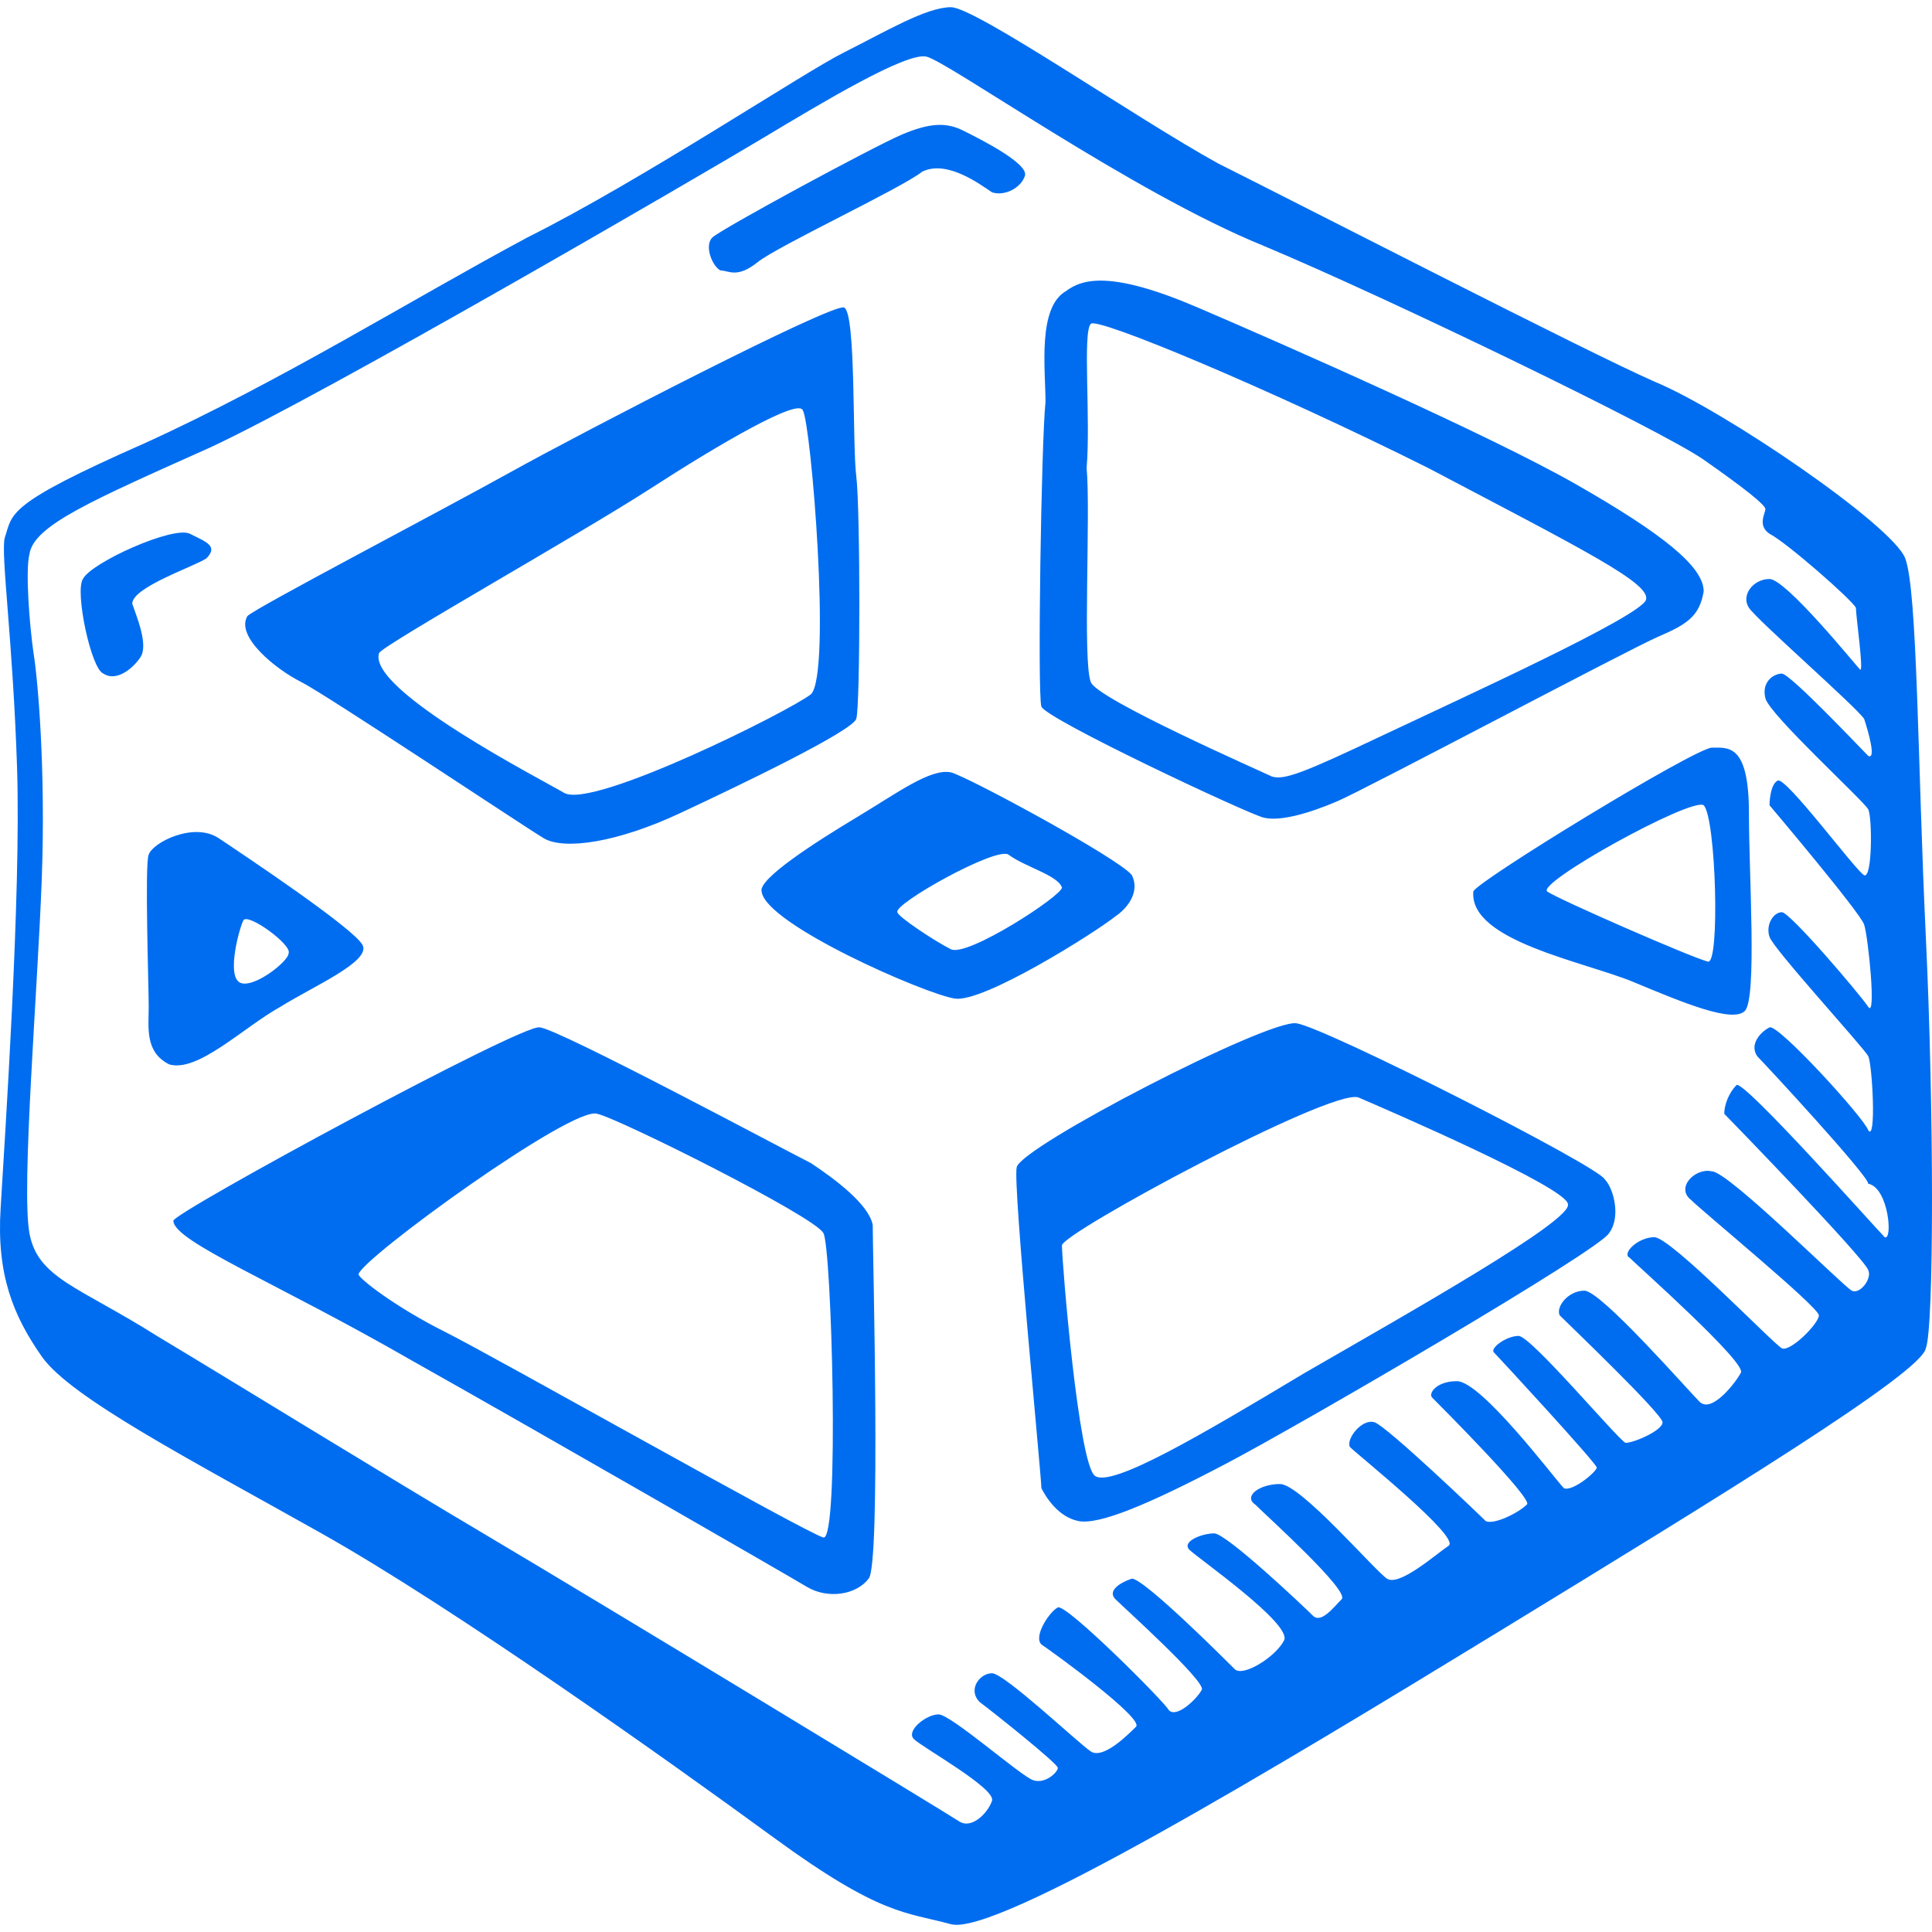
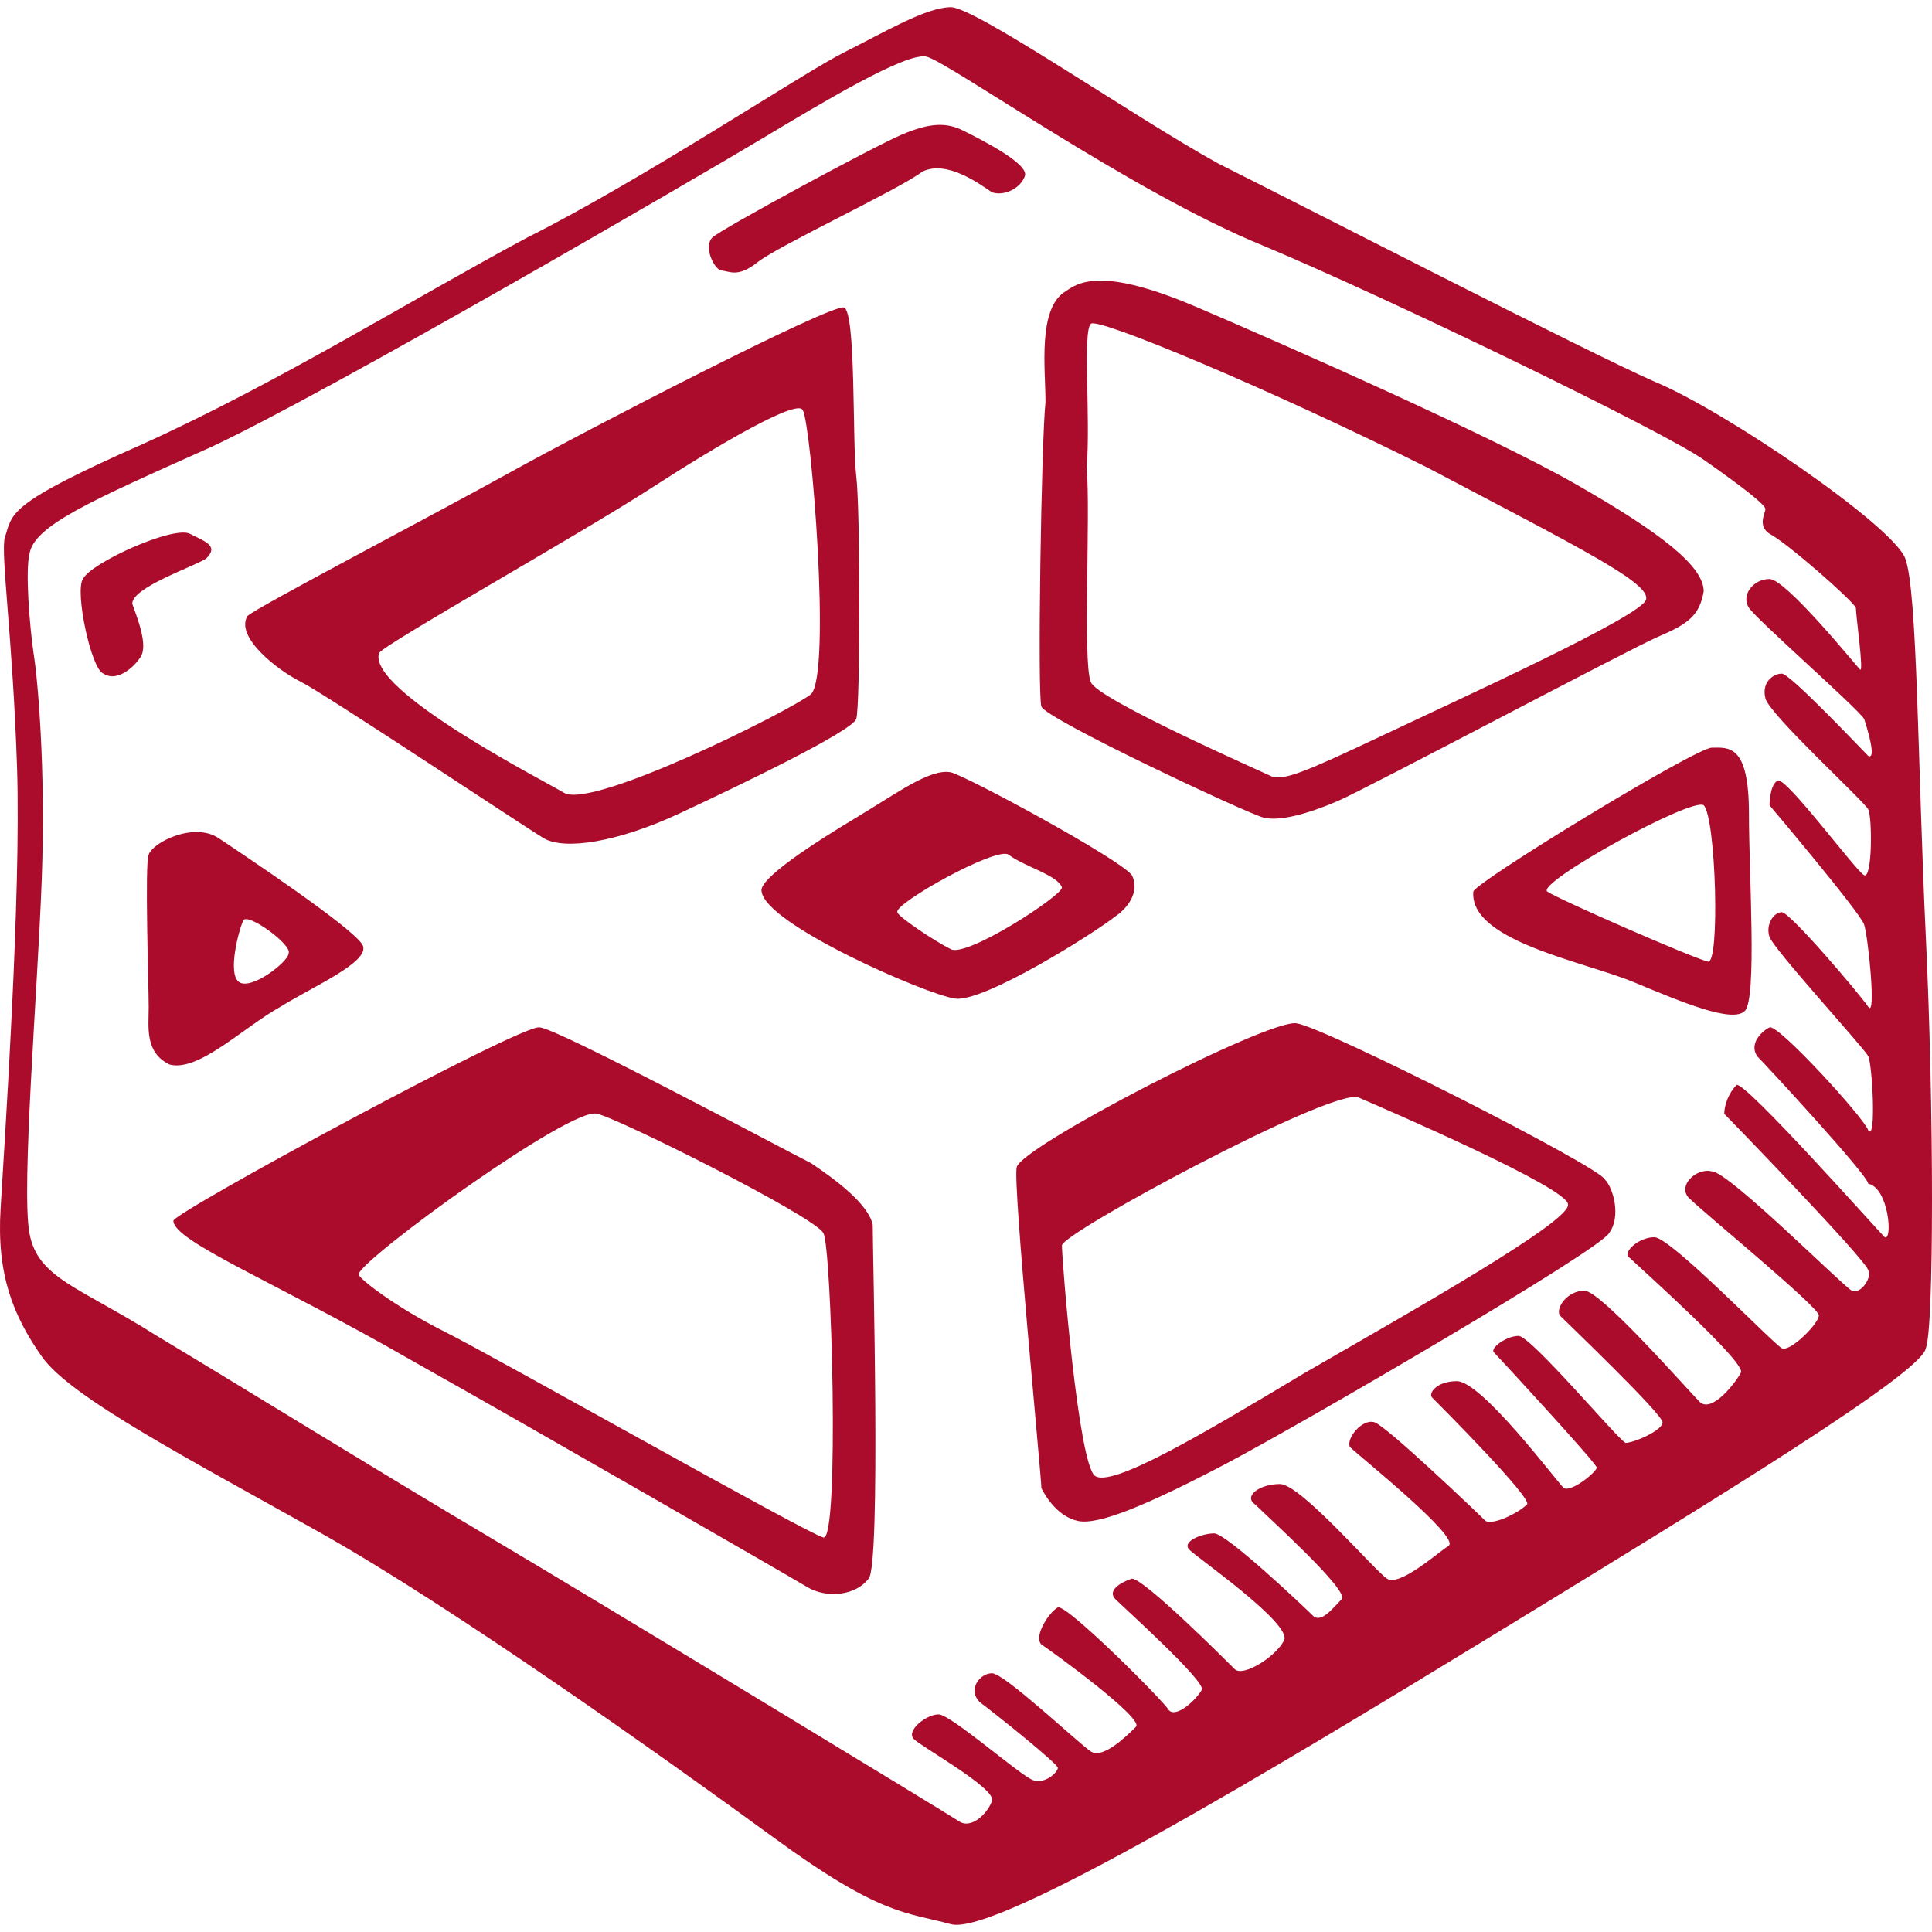
<svg xmlns="http://www.w3.org/2000/svg" version="1.1" id="Capa_1" x="0px" y="0px" viewBox="0 0 46.965 46.965" style="enable-background:new 0 0 46.965 46.965;" xml:space="preserve" width="512px" height="512px">
-   <path id="codepen" d="M46.815,22.775c-0.2-4.2-0.2-8.4-0.5-9.2c-0.3-0.8-4.4-3.6-6.1-4.3c-1.6-0.7-8.6-4.3-10.6-5.3  c-2-1.1-5.9-3.8-6.5-3.8s-1.6,0.6-2.6,1.1s-4.9,3.1-7.7,4.5c-2.8,1.5-6,3.5-9.3,5c-3.4,1.5-3.2,1.7-3.4,2.3  c-0.1,0.4,0.2,2.5,0.3,5.6c0.1,3.1-0.3,9-0.4,10.7c-0.1,1.6,0.3,2.6,1,3.6s3.6,2.5,6.8,4.3c3.2,1.8,8.4,5.5,11,7.4s3.2,1.8,4.3,2.1  c1.1,0.3,7.9-3.8,13.3-7.1c5.4-3.3,10.3-6.3,10.4-6.9C47.015,32.275,47.015,26.975,46.815,22.775z M45.815,30.075  c-0.2-0.2-3.4-3.8-3.6-3.7c-0.2,0.2-0.3,0.5-0.3,0.7c0.1,0.1,3.4,3.5,3.5,3.8c0.1,0.2-0.2,0.6-0.4,0.5c-0.2-0.1-3-2.9-3.4-2.9  c-0.4-0.1-0.9,0.4-0.5,0.7c0.3,0.3,3.1,2.6,3.1,2.8c0,0.2-0.7,0.9-0.9,0.8c-0.2-0.1-2.7-2.7-3.1-2.7s-0.8,0.4-0.6,0.5  c0.2,0.2,2.9,2.6,2.7,2.8c-0.1,0.2-0.7,1-1,0.7s-2.4-2.7-2.8-2.7s-0.7,0.4-0.6,0.6c0.2,0.2,2.5,2.4,2.5,2.6s-0.7,0.5-0.9,0.5  c-0.2-0.1-2.3-2.6-2.6-2.6s-0.7,0.3-0.6,0.4s2.5,2.7,2.5,2.8s-0.6,0.6-0.8,0.5c-0.2-0.2-2-2.6-2.6-2.6c-0.5,0-0.7,0.3-0.6,0.4  s2.5,2.5,2.3,2.6c-0.2,0.2-0.8,0.5-1,0.4c-0.2-0.2-2.4-2.3-2.7-2.4c-0.3-0.1-0.7,0.4-0.6,0.6c0.2,0.2,2.7,2.2,2.4,2.4  c-0.3,0.2-1.2,1-1.5,0.8s-2.1-2.3-2.6-2.3s-0.9,0.3-0.6,0.5c0.3,0.3,2.3,2.1,2.1,2.3c-0.2,0.2-0.5,0.6-0.7,0.4c-0.2-0.2-2.1-2-2.4-2  s-0.8,0.2-0.6,0.4s2.5,1.8,2.3,2.2s-1,0.9-1.2,0.7c-0.2-0.2-2.2-2.2-2.5-2.2c-0.3,0.1-0.6,0.3-0.4,0.5s2.2,2,2.1,2.2  s-0.6,0.7-0.8,0.5c-0.1-0.2-2.5-2.6-2.7-2.5s-0.6,0.7-0.4,0.9c0.3,0.2,2.5,1.8,2.3,2s-0.8,0.8-1.1,0.6s-2.1-1.9-2.4-1.9  s-0.6,0.4-0.3,0.7c0.4,0.3,1.9,1.5,1.9,1.6s-0.3,0.4-0.6,0.3c-0.3-0.1-2-1.6-2.3-1.6s-0.8,0.4-0.6,0.6c0.2,0.2,2,1.2,1.9,1.5  s-0.5,0.7-0.8,0.5s-8.7-5.3-11.4-6.9c-2.7-1.6-6.1-3.7-8.1-4.9c-1.9-1.2-2.9-1.4-3.1-2.5s0.2-5.9,0.3-8.6c0.1-2.7-0.1-4.9-0.2-5.5  c-0.1-0.7-0.2-2-0.1-2.4c0.1-0.7,1.5-1.3,4.4-2.6c2.8-1.3,11.9-6.6,13.4-7.5s3.5-2.1,4-2s5,3.3,8.2,4.6c3.1,1.3,9.7,4.5,10.7,5.2  s1.5,1.1,1.5,1.2s-0.2,0.4,0.1,0.6c0.4,0.2,2,1.6,2.1,1.8c0,0.2,0.2,1.6,0.1,1.5s-1.8-2.2-2.2-2.2s-0.7,0.4-0.5,0.7  c0.2,0.3,2.6,2.4,2.8,2.7c0.1,0.3,0.3,1,0.1,0.9c-0.2-0.2-1.9-2-2.1-2s-0.5,0.2-0.4,0.6s2.4,2.5,2.5,2.7s0.1,1.7-0.1,1.6  s-1.9-2.4-2.1-2.3s-0.2,0.6-0.2,0.6s2.2,2.6,2.3,2.9s0.3,2.3,0.1,2c-0.2-0.3-1.9-2.3-2.1-2.3s-0.4,0.3-0.3,0.6s2.3,2.7,2.4,2.9  c0.1,0.2,0.2,2.1,0,1.8c-0.1-0.3-2.2-2.6-2.4-2.5s-0.5,0.4-0.3,0.7c0.2,0.2,2.7,2.9,2.7,3.1  C45.915,28.875,46.015,30.175,45.815,30.075z M7.315,16.575c0.6,0.3,5.4,3.5,5.9,3.8s1.8,0.1,3.3-0.6s4.2-2,4.3-2.3s0.1-5.1,0-5.9  s0-4-0.3-4.1s-6.3,3-8.1,4s-6.2,3.3-6.4,3.5C5.715,15.475,6.715,16.275,7.315,16.575z M9.215,15.875c0.1-0.2,4.9-2.9,6.6-4  s3.6-2.2,3.7-1.9c0.2,0.3,0.7,6.4,0.2,6.9c-0.5,0.4-5.3,2.8-6,2.4C13.215,18.975,8.915,16.775,9.215,15.875z M25.315,17.175  c0.1,0.3,5,2.6,5.4,2.7s1.1-0.1,1.8-0.4c0.7-0.3,7.1-3.7,7.8-4c0.7-0.3,1-0.5,1.1-1.1c0-0.6-1-1.4-3.1-2.6s-7.1-3.4-9.2-4.3  s-2.8-0.7-3.2-0.4c-0.7,0.4-0.5,1.9-0.5,2.7C25.315,10.675,25.215,16.875,25.315,17.175z M26.515,7.875c0.1-0.2,4.4,1.6,8.2,3.5  c3.8,2,5.4,2.8,5.3,3.2s-4.5,2.4-6.4,3.3c-1.9,0.9-2.4,1.1-2.7,1c-0.2-0.1-4.3-1.9-4.4-2.3c-0.2-0.5,0-4.1-0.1-5.2  C26.515,10.175,26.315,8.075,26.515,7.875z M27.515,21.275c-0.3-0.4-4-2.4-4.4-2.5c-0.5-0.1-1.3,0.5-2.3,1.1s-2.4,1.5-2.3,1.8  c0.1,0.8,4,2.5,4.7,2.6s3.4-1.6,3.9-2C27.415,22.075,27.715,21.675,27.515,21.275z M23.115,23.075c-0.4-0.2-1.3-0.8-1.3-0.9  c-0.1-0.2,2.4-1.6,2.7-1.4c0.4,0.3,1.2,0.5,1.3,0.8C25.815,21.775,23.515,23.275,23.115,23.075z M18.415,6.375  c0.5-0.4,3.5-1.8,4-2.2c0.6-0.3,1.4,0.3,1.7,0.5c0.3,0.1,0.7-0.1,0.8-0.4c0.1-0.3-1.1-0.9-1.5-1.1s-0.8-0.2-1.5,0.1  c-0.7,0.3-4.4,2.3-4.6,2.5s0,0.7,0.2,0.8C17.715,6.575,17.915,6.775,18.415,6.375z M5.015,13.575c0.3-0.3,0-0.4-0.4-0.6  s-2.4,0.7-2.6,1.1c-0.2,0.3,0.2,2.2,0.5,2.3c0.3,0.2,0.7-0.1,0.9-0.4c0.2-0.3-0.1-1-0.2-1.3C3.215,14.275,4.715,13.775,5.015,13.575  z M6.815,24.475c0.8-0.5,2.2-1.1,2-1.5s-2.9-2.2-3.5-2.6s-1.6,0.1-1.7,0.4c-0.1,0.2,0,3.2,0,3.7s-0.1,1.1,0.5,1.4  C4.815,26.075,5.915,24.975,6.815,24.475z M5.915,22.375c0.1-0.2,1.2,0.6,1.1,0.8c0,0.2-0.9,0.9-1.2,0.7S5.815,22.575,5.915,22.375z   M19.715,28.275c-0.6-0.3-6.2-3.3-6.6-3.3c-0.4-0.1-8.9,4.5-8.9,4.7c0,0.5,2.5,1.5,5.8,3.4c3.2,1.8,9.1,5.2,9.6,5.5s1.2,0.2,1.5-0.2  c0.3-0.3,0.1-7.9,0.1-8.6C21.115,29.275,20.315,28.675,19.715,28.275z M20.015,37.375c-0.4-0.1-8-4.4-9.2-5s-2.1-1.3-2.1-1.4  c0.1-0.4,5.2-4.1,5.8-3.9c0.5,0.1,5.3,2.5,5.5,2.9C20.215,30.275,20.415,37.475,20.015,37.375z M31.515,24.875  c-0.7-0.1-6.7,3-6.8,3.5c-0.1,0.4,0.6,7.5,0.6,7.8c0.1,0.2,0.4,0.7,0.9,0.8c0.5,0.1,1.7-0.4,3.6-1.4s9.1-5.2,9.3-5.6  c0.3-0.4,0.1-1.1-0.1-1.3C38.915,28.375,32.215,24.975,31.515,24.875z M31.715,33.375c-2.5,1.5-4.7,2.8-5.1,2.5s-0.8-5.2-0.8-5.6  c0-0.3,6.5-3.8,7.2-3.6c0.7,0.3,5.1,2.2,5.1,2.6C38.215,29.675,34.315,31.875,31.715,33.375z M41.615,18.175c-0.4,0-5.8,3.3-5.8,3.5  c-0.1,1.2,2.7,1.7,3.9,2.2c1.2,0.5,2.4,1,2.7,0.7s0.1-3.3,0.1-4.8C42.515,18.075,42.015,18.175,41.615,18.175z M41.515,23.375  c-0.4-0.1-3.6-1.5-3.9-1.7s3.5-2.3,3.8-2.1C41.715,19.875,41.815,23.475,41.515,23.375z" fill="#006DF0" />
+   <path id="codepen" d="M46.815,22.775c-0.2-4.2-0.2-8.4-0.5-9.2c-0.3-0.8-4.4-3.6-6.1-4.3c-1.6-0.7-8.6-4.3-10.6-5.3  c-2-1.1-5.9-3.8-6.5-3.8s-1.6,0.6-2.6,1.1s-4.9,3.1-7.7,4.5c-2.8,1.5-6,3.5-9.3,5c-3.4,1.5-3.2,1.7-3.4,2.3  c-0.1,0.4,0.2,2.5,0.3,5.6c0.1,3.1-0.3,9-0.4,10.7c-0.1,1.6,0.3,2.6,1,3.6s3.6,2.5,6.8,4.3c3.2,1.8,8.4,5.5,11,7.4s3.2,1.8,4.3,2.1  c1.1,0.3,7.9-3.8,13.3-7.1c5.4-3.3,10.3-6.3,10.4-6.9C47.015,32.275,47.015,26.975,46.815,22.775z M45.815,30.075  c-0.2-0.2-3.4-3.8-3.6-3.7c-0.2,0.2-0.3,0.5-0.3,0.7c0.1,0.1,3.4,3.5,3.5,3.8c0.1,0.2-0.2,0.6-0.4,0.5c-0.2-0.1-3-2.9-3.4-2.9  c-0.4-0.1-0.9,0.4-0.5,0.7c0.3,0.3,3.1,2.6,3.1,2.8c0,0.2-0.7,0.9-0.9,0.8c-0.2-0.1-2.7-2.7-3.1-2.7s-0.8,0.4-0.6,0.5  c0.2,0.2,2.9,2.6,2.7,2.8c-0.1,0.2-0.7,1-1,0.7s-2.4-2.7-2.8-2.7s-0.7,0.4-0.6,0.6c0.2,0.2,2.5,2.4,2.5,2.6s-0.7,0.5-0.9,0.5  c-0.2-0.1-2.3-2.6-2.6-2.6s-0.7,0.3-0.6,0.4s2.5,2.7,2.5,2.8s-0.6,0.6-0.8,0.5c-0.2-0.2-2-2.6-2.6-2.6c-0.5,0-0.7,0.3-0.6,0.4  s2.5,2.5,2.3,2.6c-0.2,0.2-0.8,0.5-1,0.4c-0.2-0.2-2.4-2.3-2.7-2.4c-0.3-0.1-0.7,0.4-0.6,0.6c0.2,0.2,2.7,2.2,2.4,2.4  c-0.3,0.2-1.2,1-1.5,0.8s-2.1-2.3-2.6-2.3s-0.9,0.3-0.6,0.5c0.3,0.3,2.3,2.1,2.1,2.3c-0.2,0.2-0.5,0.6-0.7,0.4c-0.2-0.2-2.1-2-2.4-2  s-0.8,0.2-0.6,0.4s2.5,1.8,2.3,2.2s-1,0.9-1.2,0.7c-0.2-0.2-2.2-2.2-2.5-2.2c-0.3,0.1-0.6,0.3-0.4,0.5s2.2,2,2.1,2.2  s-0.6,0.7-0.8,0.5c-0.1-0.2-2.5-2.6-2.7-2.5s-0.6,0.7-0.4,0.9c0.3,0.2,2.5,1.8,2.3,2s-0.8,0.8-1.1,0.6s-2.1-1.9-2.4-1.9  s-0.6,0.4-0.3,0.7c0.4,0.3,1.9,1.5,1.9,1.6s-0.3,0.4-0.6,0.3c-0.3-0.1-2-1.6-2.3-1.6s-0.8,0.4-0.6,0.6c0.2,0.2,2,1.2,1.9,1.5  s-0.5,0.7-0.8,0.5s-8.7-5.3-11.4-6.9c-2.7-1.6-6.1-3.7-8.1-4.9c-1.9-1.2-2.9-1.4-3.1-2.5s0.2-5.9,0.3-8.6c0.1-2.7-0.1-4.9-0.2-5.5  c-0.1-0.7-0.2-2-0.1-2.4c0.1-0.7,1.5-1.3,4.4-2.6c2.8-1.3,11.9-6.6,13.4-7.5s3.5-2.1,4-2s5,3.3,8.2,4.6c3.1,1.3,9.7,4.5,10.7,5.2  s1.5,1.1,1.5,1.2s-0.2,0.4,0.1,0.6c0.4,0.2,2,1.6,2.1,1.8c0,0.2,0.2,1.6,0.1,1.5s-1.8-2.2-2.2-2.2s-0.7,0.4-0.5,0.7  c0.2,0.3,2.6,2.4,2.8,2.7c0.1,0.3,0.3,1,0.1,0.9c-0.2-0.2-1.9-2-2.1-2s-0.5,0.2-0.4,0.6s2.4,2.5,2.5,2.7s0.1,1.7-0.1,1.6  s-1.9-2.4-2.1-2.3s-0.2,0.6-0.2,0.6s2.2,2.6,2.3,2.9s0.3,2.3,0.1,2c-0.2-0.3-1.9-2.3-2.1-2.3s-0.4,0.3-0.3,0.6s2.3,2.7,2.4,2.9  c0.1,0.2,0.2,2.1,0,1.8c-0.1-0.3-2.2-2.6-2.4-2.5s-0.5,0.4-0.3,0.7c0.2,0.2,2.7,2.9,2.7,3.1  C45.915,28.875,46.015,30.175,45.815,30.075z M7.315,16.575c0.6,0.3,5.4,3.5,5.9,3.8s1.8,0.1,3.3-0.6s4.2-2,4.3-2.3s0.1-5.1,0-5.9  s0-4-0.3-4.1s-6.3,3-8.1,4s-6.2,3.3-6.4,3.5C5.715,15.475,6.715,16.275,7.315,16.575z M9.215,15.875c0.1-0.2,4.9-2.9,6.6-4  s3.6-2.2,3.7-1.9c0.2,0.3,0.7,6.4,0.2,6.9c-0.5,0.4-5.3,2.8-6,2.4C13.215,18.975,8.915,16.775,9.215,15.875z M25.315,17.175  c0.1,0.3,5,2.6,5.4,2.7s1.1-0.1,1.8-0.4c0.7-0.3,7.1-3.7,7.8-4c0.7-0.3,1-0.5,1.1-1.1c0-0.6-1-1.4-3.1-2.6s-7.1-3.4-9.2-4.3  s-2.8-0.7-3.2-0.4c-0.7,0.4-0.5,1.9-0.5,2.7C25.315,10.675,25.215,16.875,25.315,17.175z M26.515,7.875c0.1-0.2,4.4,1.6,8.2,3.5  c3.8,2,5.4,2.8,5.3,3.2s-4.5,2.4-6.4,3.3c-1.9,0.9-2.4,1.1-2.7,1c-0.2-0.1-4.3-1.9-4.4-2.3c-0.2-0.5,0-4.1-0.1-5.2  C26.515,10.175,26.315,8.075,26.515,7.875z M27.515,21.275c-0.3-0.4-4-2.4-4.4-2.5c-0.5-0.1-1.3,0.5-2.3,1.1s-2.4,1.5-2.3,1.8  c0.1,0.8,4,2.5,4.7,2.6s3.4-1.6,3.9-2C27.415,22.075,27.715,21.675,27.515,21.275z M23.115,23.075c-0.4-0.2-1.3-0.8-1.3-0.9  c-0.1-0.2,2.4-1.6,2.7-1.4c0.4,0.3,1.2,0.5,1.3,0.8C25.815,21.775,23.515,23.275,23.115,23.075z M18.415,6.375  c0.5-0.4,3.5-1.8,4-2.2c0.6-0.3,1.4,0.3,1.7,0.5c0.3,0.1,0.7-0.1,0.8-0.4c0.1-0.3-1.1-0.9-1.5-1.1s-0.8-0.2-1.5,0.1  c-0.7,0.3-4.4,2.3-4.6,2.5s0,0.7,0.2,0.8C17.715,6.575,17.915,6.775,18.415,6.375z M5.015,13.575c0.3-0.3,0-0.4-0.4-0.6  s-2.4,0.7-2.6,1.1c-0.2,0.3,0.2,2.2,0.5,2.3c0.3,0.2,0.7-0.1,0.9-0.4c0.2-0.3-0.1-1-0.2-1.3C3.215,14.275,4.715,13.775,5.015,13.575  z M6.815,24.475c0.8-0.5,2.2-1.1,2-1.5s-2.9-2.2-3.5-2.6s-1.6,0.1-1.7,0.4c-0.1,0.2,0,3.2,0,3.7s-0.1,1.1,0.5,1.4  C4.815,26.075,5.915,24.975,6.815,24.475z M5.915,22.375c0.1-0.2,1.2,0.6,1.1,0.8c0,0.2-0.9,0.9-1.2,0.7S5.815,22.575,5.915,22.375z   M19.715,28.275c-0.6-0.3-6.2-3.3-6.6-3.3c-0.4-0.1-8.9,4.5-8.9,4.7c0,0.5,2.5,1.5,5.8,3.4c3.2,1.8,9.1,5.2,9.6,5.5s1.2,0.2,1.5-0.2  c0.3-0.3,0.1-7.9,0.1-8.6C21.115,29.275,20.315,28.675,19.715,28.275z M20.015,37.375c-0.4-0.1-8-4.4-9.2-5s-2.1-1.3-2.1-1.4  c0.1-0.4,5.2-4.1,5.8-3.9c0.5,0.1,5.3,2.5,5.5,2.9C20.215,30.275,20.415,37.475,20.015,37.375z M31.515,24.875  c-0.7-0.1-6.7,3-6.8,3.5c-0.1,0.4,0.6,7.5,0.6,7.8c0.1,0.2,0.4,0.7,0.9,0.8c0.5,0.1,1.7-0.4,3.6-1.4s9.1-5.2,9.3-5.6  c0.3-0.4,0.1-1.1-0.1-1.3C38.915,28.375,32.215,24.975,31.515,24.875z M31.715,33.375c-2.5,1.5-4.7,2.8-5.1,2.5s-0.8-5.2-0.8-5.6  c0-0.3,6.5-3.8,7.2-3.6c0.7,0.3,5.1,2.2,5.1,2.6C38.215,29.675,34.315,31.875,31.715,33.375z M41.615,18.175c-0.4,0-5.8,3.3-5.8,3.5  c-0.1,1.2,2.7,1.7,3.9,2.2c1.2,0.5,2.4,1,2.7,0.7s0.1-3.3,0.1-4.8C42.515,18.075,42.015,18.175,41.615,18.175z M41.515,23.375  c-0.4-0.1-3.6-1.5-3.9-1.7s3.5-2.3,3.8-2.1C41.715,19.875,41.815,23.475,41.515,23.375z" fill="#AB0C2C" />
  <g>
</g>
  <g>
</g>
  <g>
</g>
  <g>
</g>
  <g>
</g>
  <g>
</g>
  <g>
</g>
  <g>
</g>
  <g>
</g>
  <g>
</g>
  <g>
</g>
  <g>
</g>
  <g>
</g>
  <g>
</g>
  <g>
</g>
</svg>
